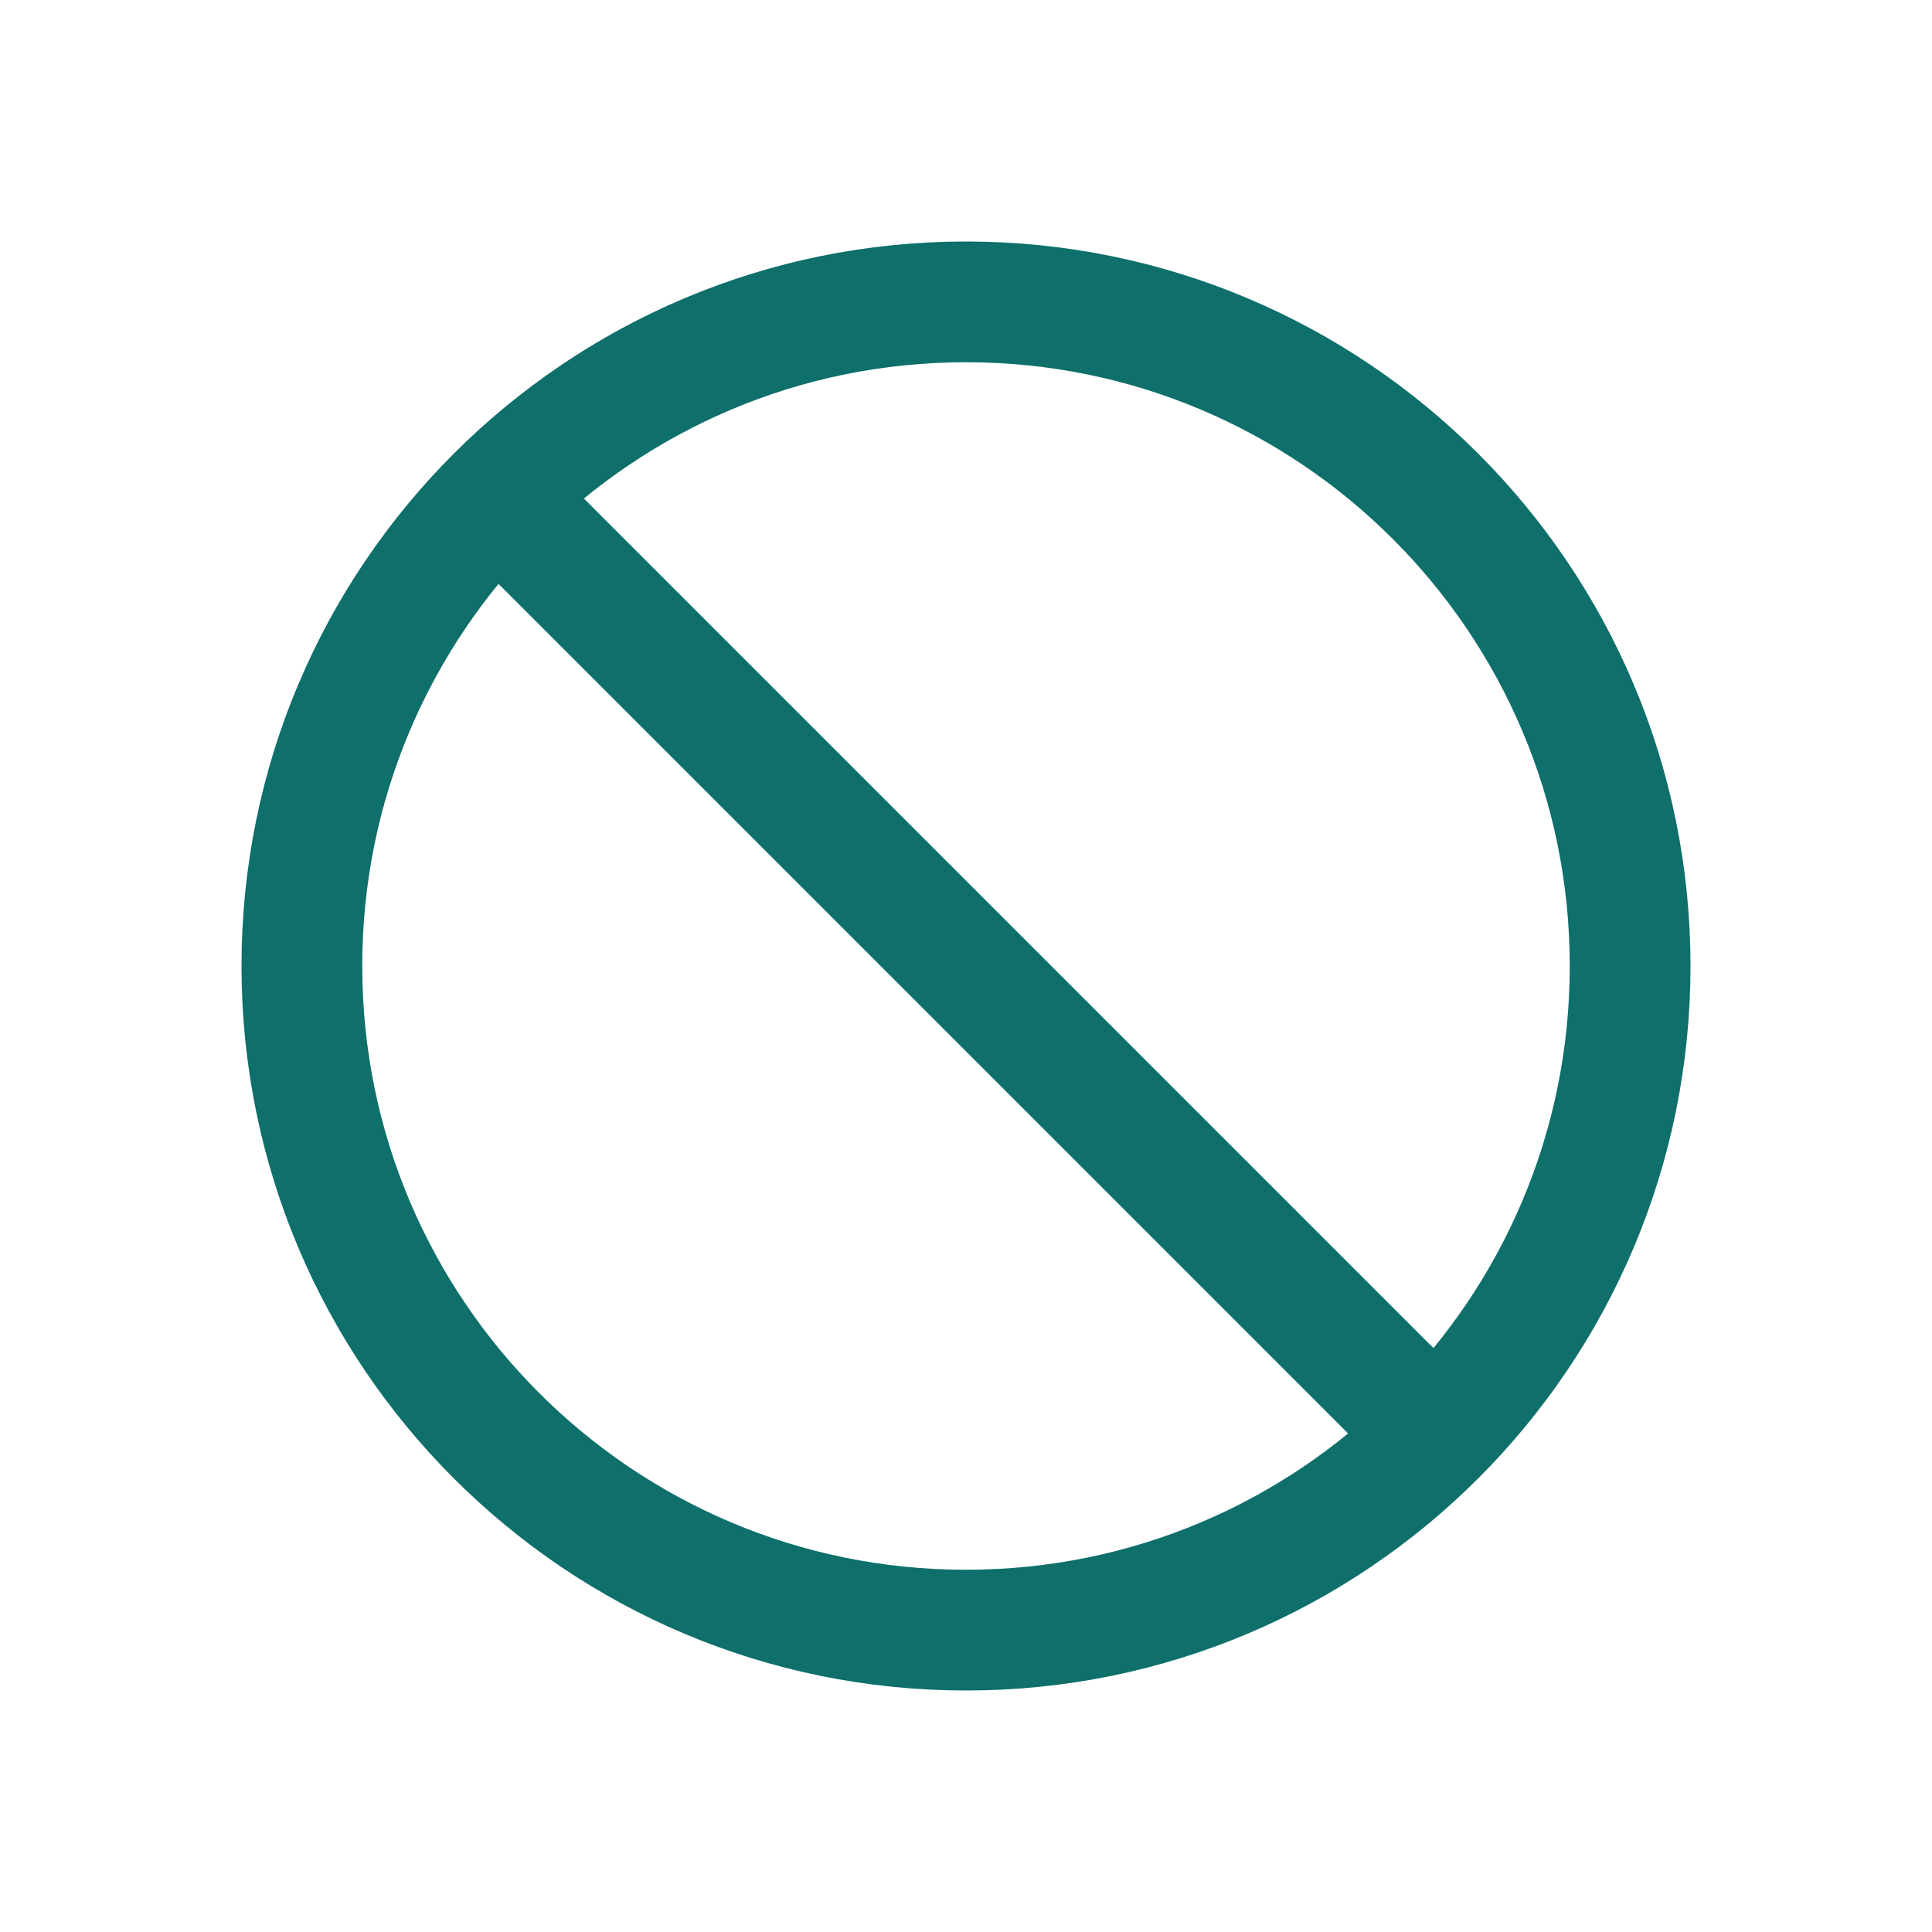
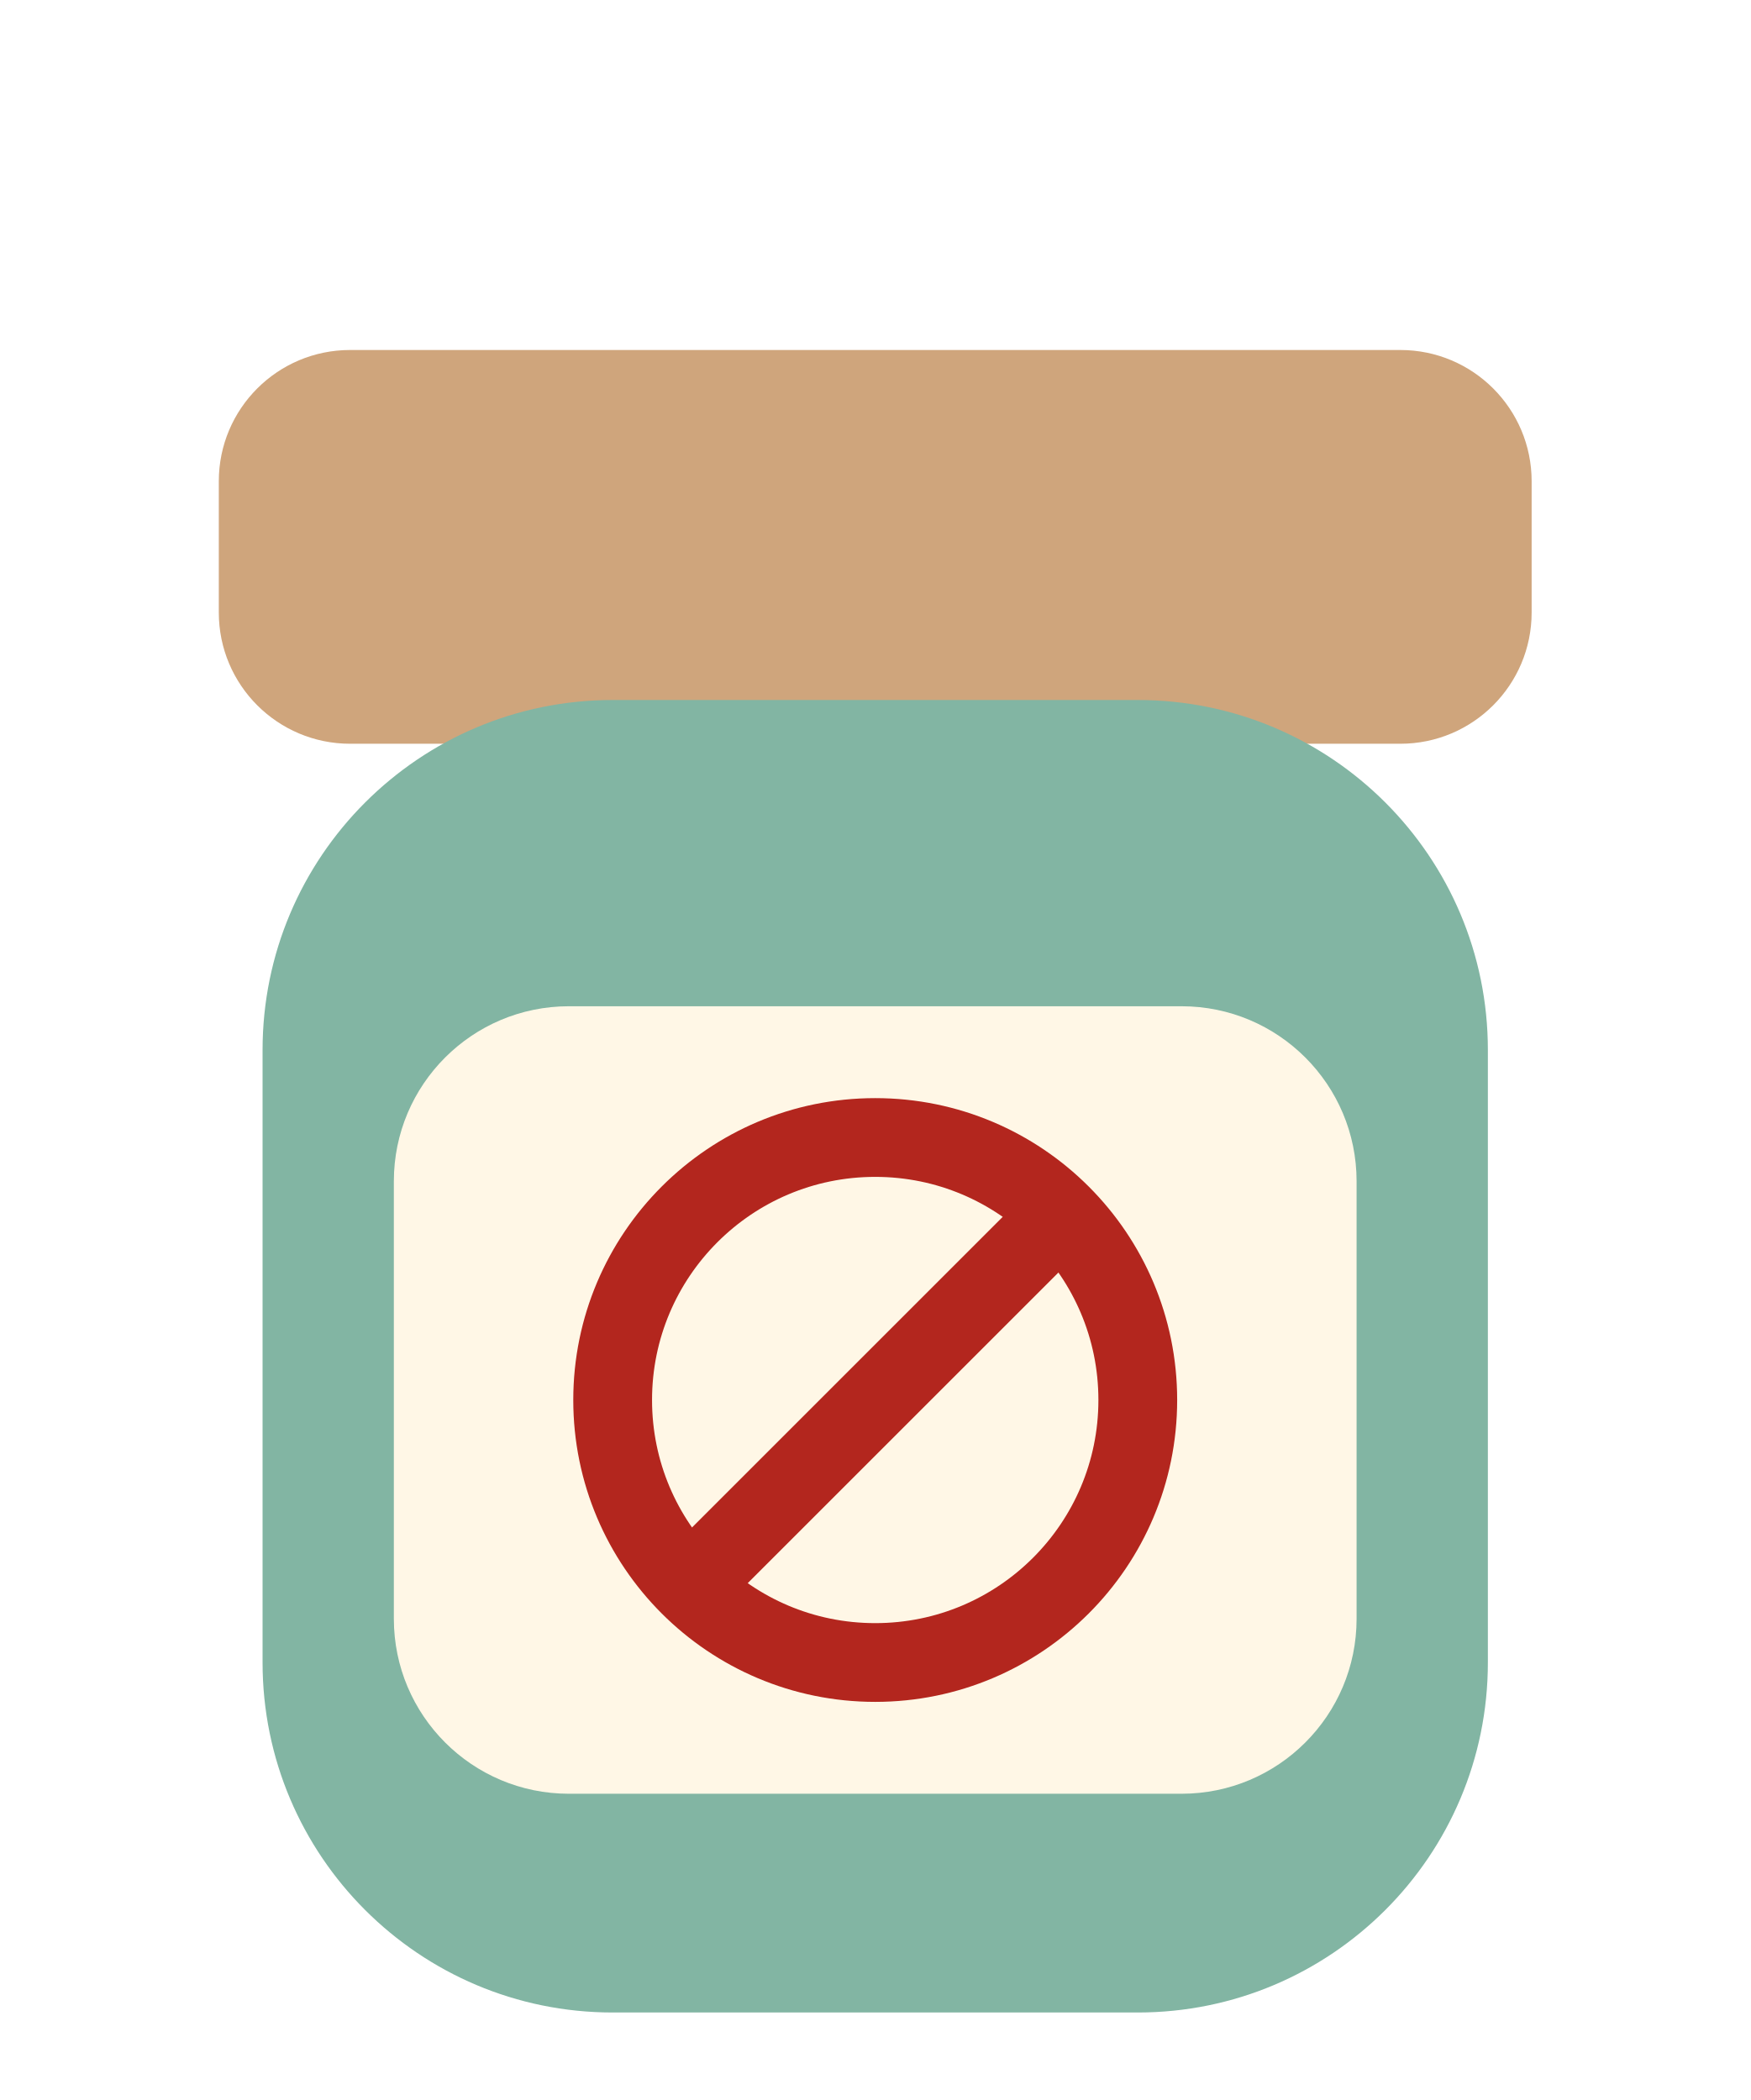
- <svg xmlns="http://www.w3.org/2000/svg" viewBox="0 0 32 32" fill="none" stroke="#0e6f6b" stroke-width="2" stroke-linejoin="round" stroke-linecap="round" role="img" aria-label="What Shelfie never does">
-   <circle cx="16" cy="16" r="11" />
-   <path d="M8.5 8.5l15 15" />
+ <svg xmlns="http://www.w3.org/2000/svg" viewBox="0 0 40 48" width="40" height="48" role="img" aria-label="Never">
+   <rect fill="#cfa57c" x="5" y="8" width="30" height="9" rx="3" />
+   <rect fill="#82b5a3" x="6" y="16" width="28" height="30" rx="8" />
+   <rect fill="#fff7e6" x="9" y="23" width="22" height="18" rx="4" />
+   <circle fill="none" stroke="#b3261e" cx="20" cy="32" r="6" stroke-width="1.8" />
+   <path fill="none" stroke="#b3261e" d="M15.8 36.2l8.4-8.4" stroke-width="1.8" stroke-linecap="round" />
</svg>
